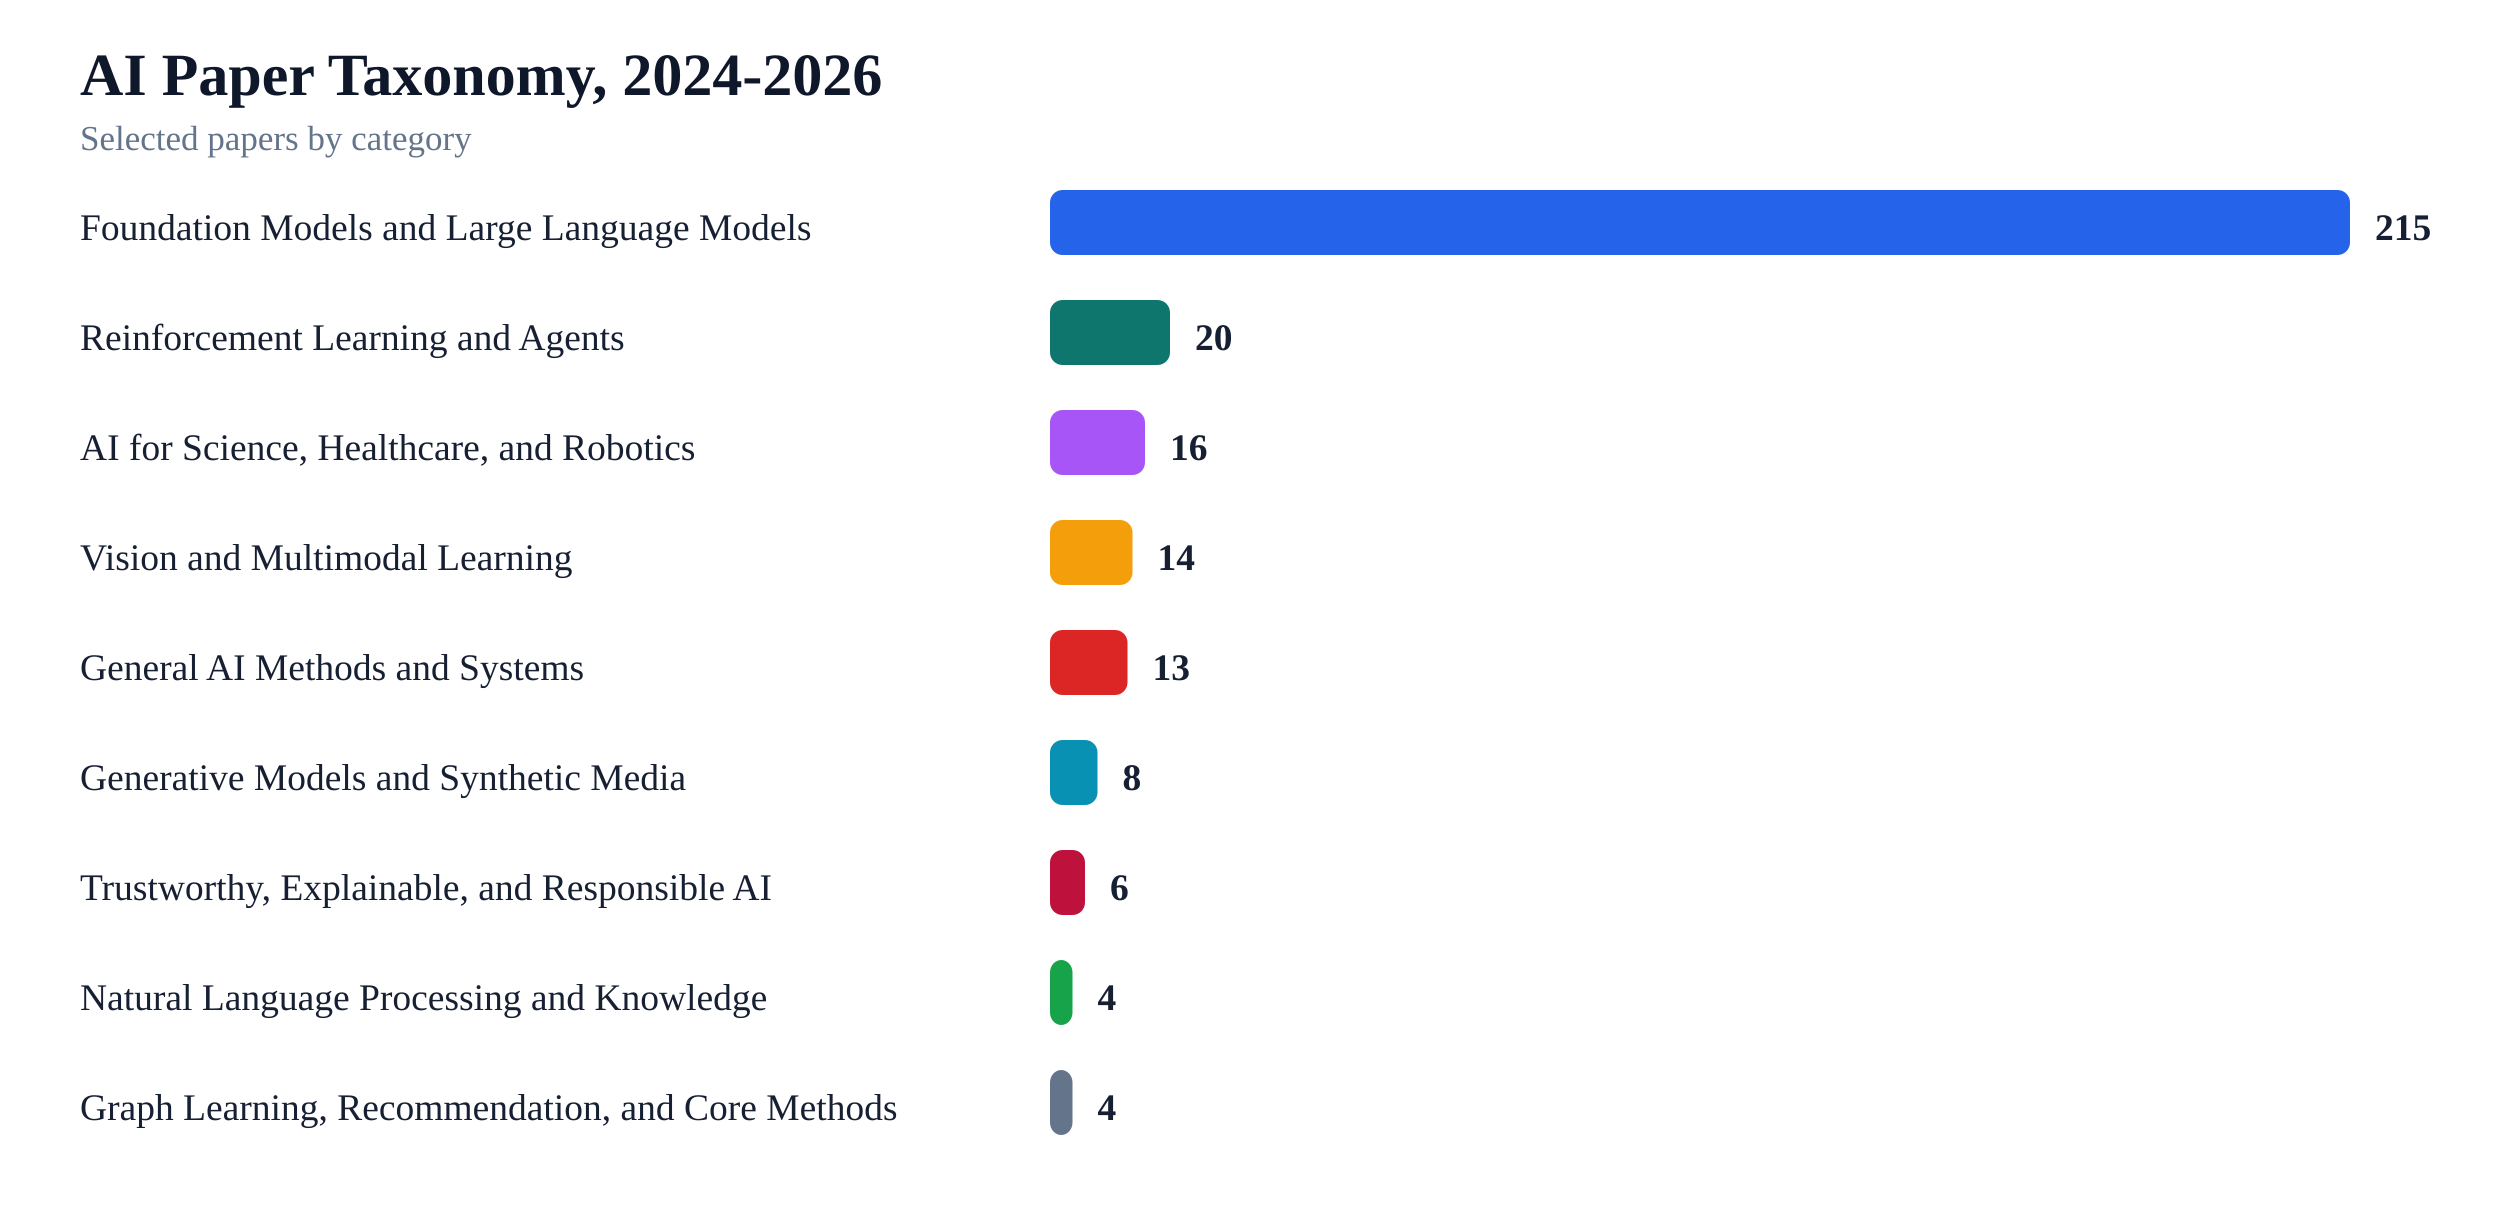
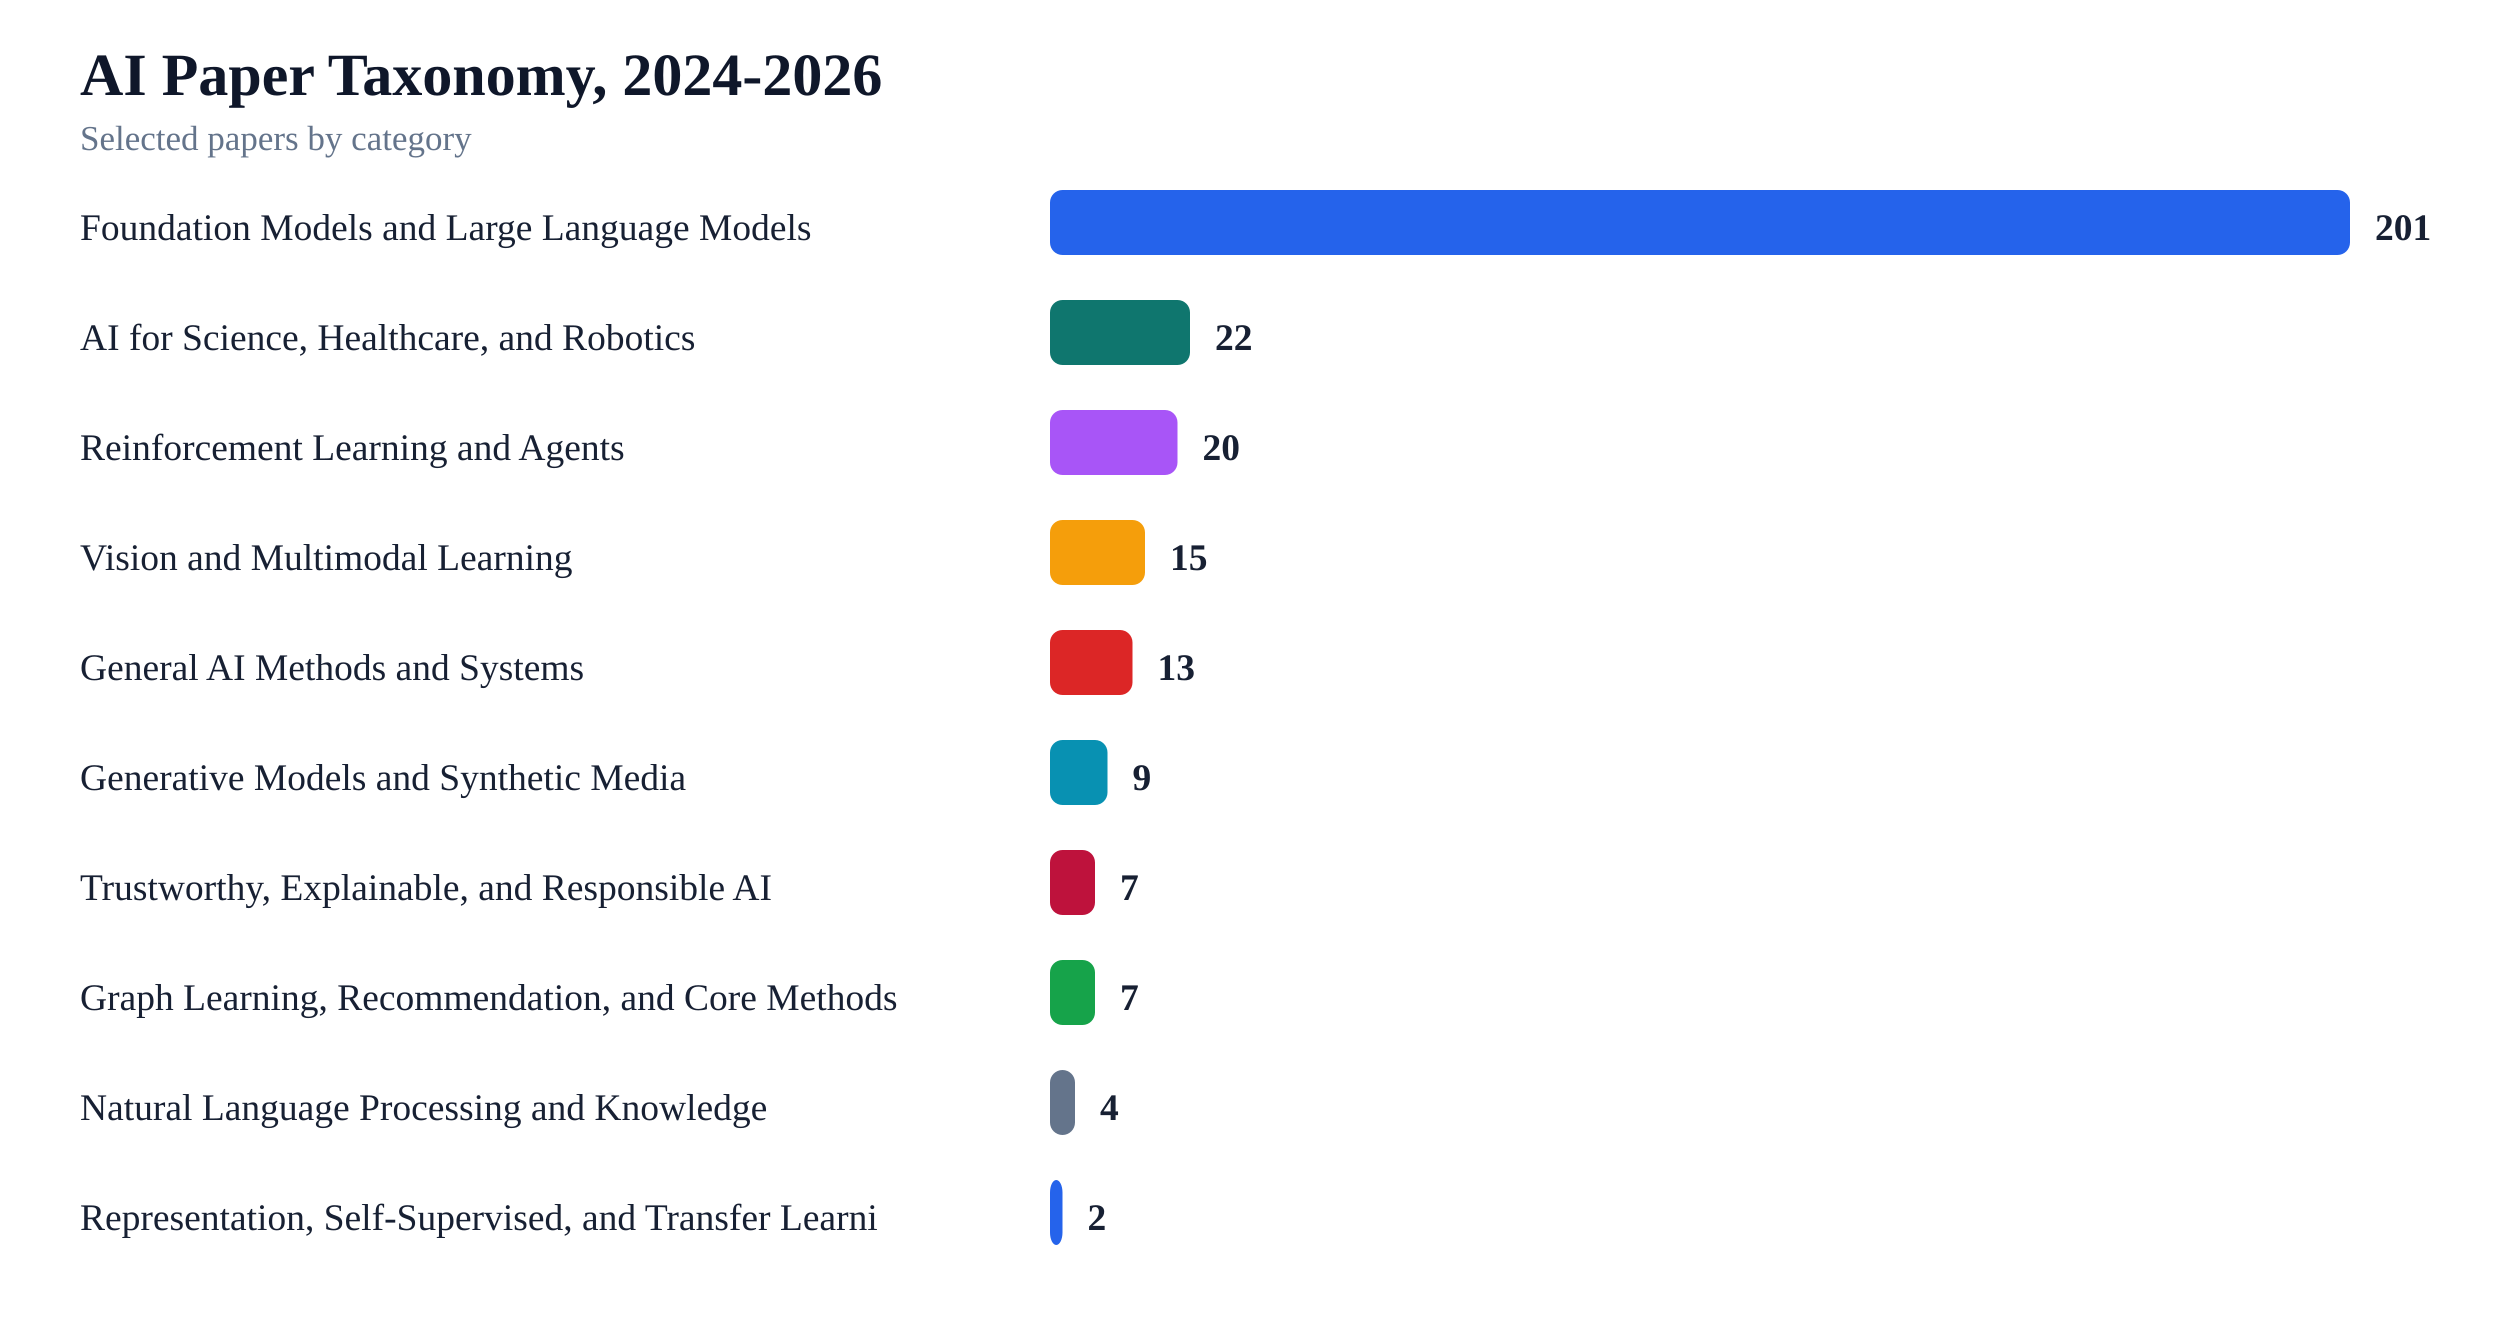
- <svg xmlns="http://www.w3.org/2000/svg" width="1000" height="492" viewBox="0 0 1000 492" role="img" aria-label="Category distribution 2024-2026">
+ <svg xmlns="http://www.w3.org/2000/svg" width="1000" height="536" viewBox="0 0 1000 536" role="img" aria-label="Category distribution 2024-2026">
  <rect width="100%" height="100%" fill="#ffffff" />
  <text x="32" y="38" fill="#0f172a" font-size="24" font-weight="800">AI Paper Taxonomy, 2024-2026</text>
  <text x="32" y="60" fill="#64748b" font-size="14">Selected papers by category</text>
  <text x="32" y="96" fill="#172033" font-size="15">Foundation Models and Large Language Models</text>
  <rect x="420" y="76" width="520" height="26" rx="5" fill="#2563eb" />
-   <text x="950" y="96" fill="#172033" font-size="15" font-weight="700">215</text>
-   <text x="32" y="140" fill="#172033" font-size="15">Reinforcement Learning and Agents</text>
-   <rect x="420" y="120" width="48" height="26" rx="5" fill="#0f766e" />
-   <text x="478" y="140" fill="#172033" font-size="15" font-weight="700">20</text>
-   <text x="32" y="184" fill="#172033" font-size="15">AI for Science, Healthcare, and Robotics</text>
-   <rect x="420" y="164" width="38" height="26" rx="5" fill="#a855f7" />
-   <text x="468" y="184" fill="#172033" font-size="15" font-weight="700">16</text>
+   <text x="950" y="96" fill="#172033" font-size="15" font-weight="700">201</text>
+   <text x="32" y="140" fill="#172033" font-size="15">AI for Science, Healthcare, and Robotics</text>
+   <rect x="420" y="120" width="56" height="26" rx="5" fill="#0f766e" />
+   <text x="486" y="140" fill="#172033" font-size="15" font-weight="700">22</text>
+   <text x="32" y="184" fill="#172033" font-size="15">Reinforcement Learning and Agents</text>
+   <rect x="420" y="164" width="51" height="26" rx="5" fill="#a855f7" />
+   <text x="481" y="184" fill="#172033" font-size="15" font-weight="700">20</text>
  <text x="32" y="228" fill="#172033" font-size="15">Vision and Multimodal Learning</text>
-   <rect x="420" y="208" width="33" height="26" rx="5" fill="#f59e0b" />
-   <text x="463" y="228" fill="#172033" font-size="15" font-weight="700">14</text>
+   <rect x="420" y="208" width="38" height="26" rx="5" fill="#f59e0b" />
+   <text x="468" y="228" fill="#172033" font-size="15" font-weight="700">15</text>
  <text x="32" y="272" fill="#172033" font-size="15">General AI Methods and Systems</text>
-   <rect x="420" y="252" width="31" height="26" rx="5" fill="#dc2626" />
-   <text x="461" y="272" fill="#172033" font-size="15" font-weight="700">13</text>
+   <rect x="420" y="252" width="33" height="26" rx="5" fill="#dc2626" />
+   <text x="463" y="272" fill="#172033" font-size="15" font-weight="700">13</text>
  <text x="32" y="316" fill="#172033" font-size="15">Generative Models and Synthetic Media</text>
-   <rect x="420" y="296" width="19" height="26" rx="5" fill="#0891b2" />
-   <text x="449" y="316" fill="#172033" font-size="15" font-weight="700">8</text>
+   <rect x="420" y="296" width="23" height="26" rx="5" fill="#0891b2" />
+   <text x="453" y="316" fill="#172033" font-size="15" font-weight="700">9</text>
  <text x="32" y="360" fill="#172033" font-size="15">Trustworthy, Explainable, and Responsible AI</text>
-   <rect x="420" y="340" width="14" height="26" rx="5" fill="#be123c" />
-   <text x="444" y="360" fill="#172033" font-size="15" font-weight="700">6</text>
-   <text x="32" y="404" fill="#172033" font-size="15">Natural Language Processing and Knowledge</text>
-   <rect x="420" y="384" width="9" height="26" rx="5" fill="#16a34a" />
-   <text x="439" y="404" fill="#172033" font-size="15" font-weight="700">4</text>
-   <text x="32" y="448" fill="#172033" font-size="15">Graph Learning, Recommendation, and Core Methods</text>
-   <rect x="420" y="428" width="9" height="26" rx="5" fill="#64748b" />
-   <text x="439" y="448" fill="#172033" font-size="15" font-weight="700">4</text>
+   <rect x="420" y="340" width="18" height="26" rx="5" fill="#be123c" />
+   <text x="448" y="360" fill="#172033" font-size="15" font-weight="700">7</text>
+   <text x="32" y="404" fill="#172033" font-size="15">Graph Learning, Recommendation, and Core Methods</text>
+   <rect x="420" y="384" width="18" height="26" rx="5" fill="#16a34a" />
+   <text x="448" y="404" fill="#172033" font-size="15" font-weight="700">7</text>
+   <text x="32" y="448" fill="#172033" font-size="15">Natural Language Processing and Knowledge</text>
+   <rect x="420" y="428" width="10" height="26" rx="5" fill="#64748b" />
+   <text x="440" y="448" fill="#172033" font-size="15" font-weight="700">4</text>
+   <text x="32" y="492" fill="#172033" font-size="15">Representation, Self-Supervised, and Transfer Learni</text>
+   <rect x="420" y="472" width="5" height="26" rx="5" fill="#2563eb" />
+   <text x="435" y="492" fill="#172033" font-size="15" font-weight="700">2</text>
</svg>
